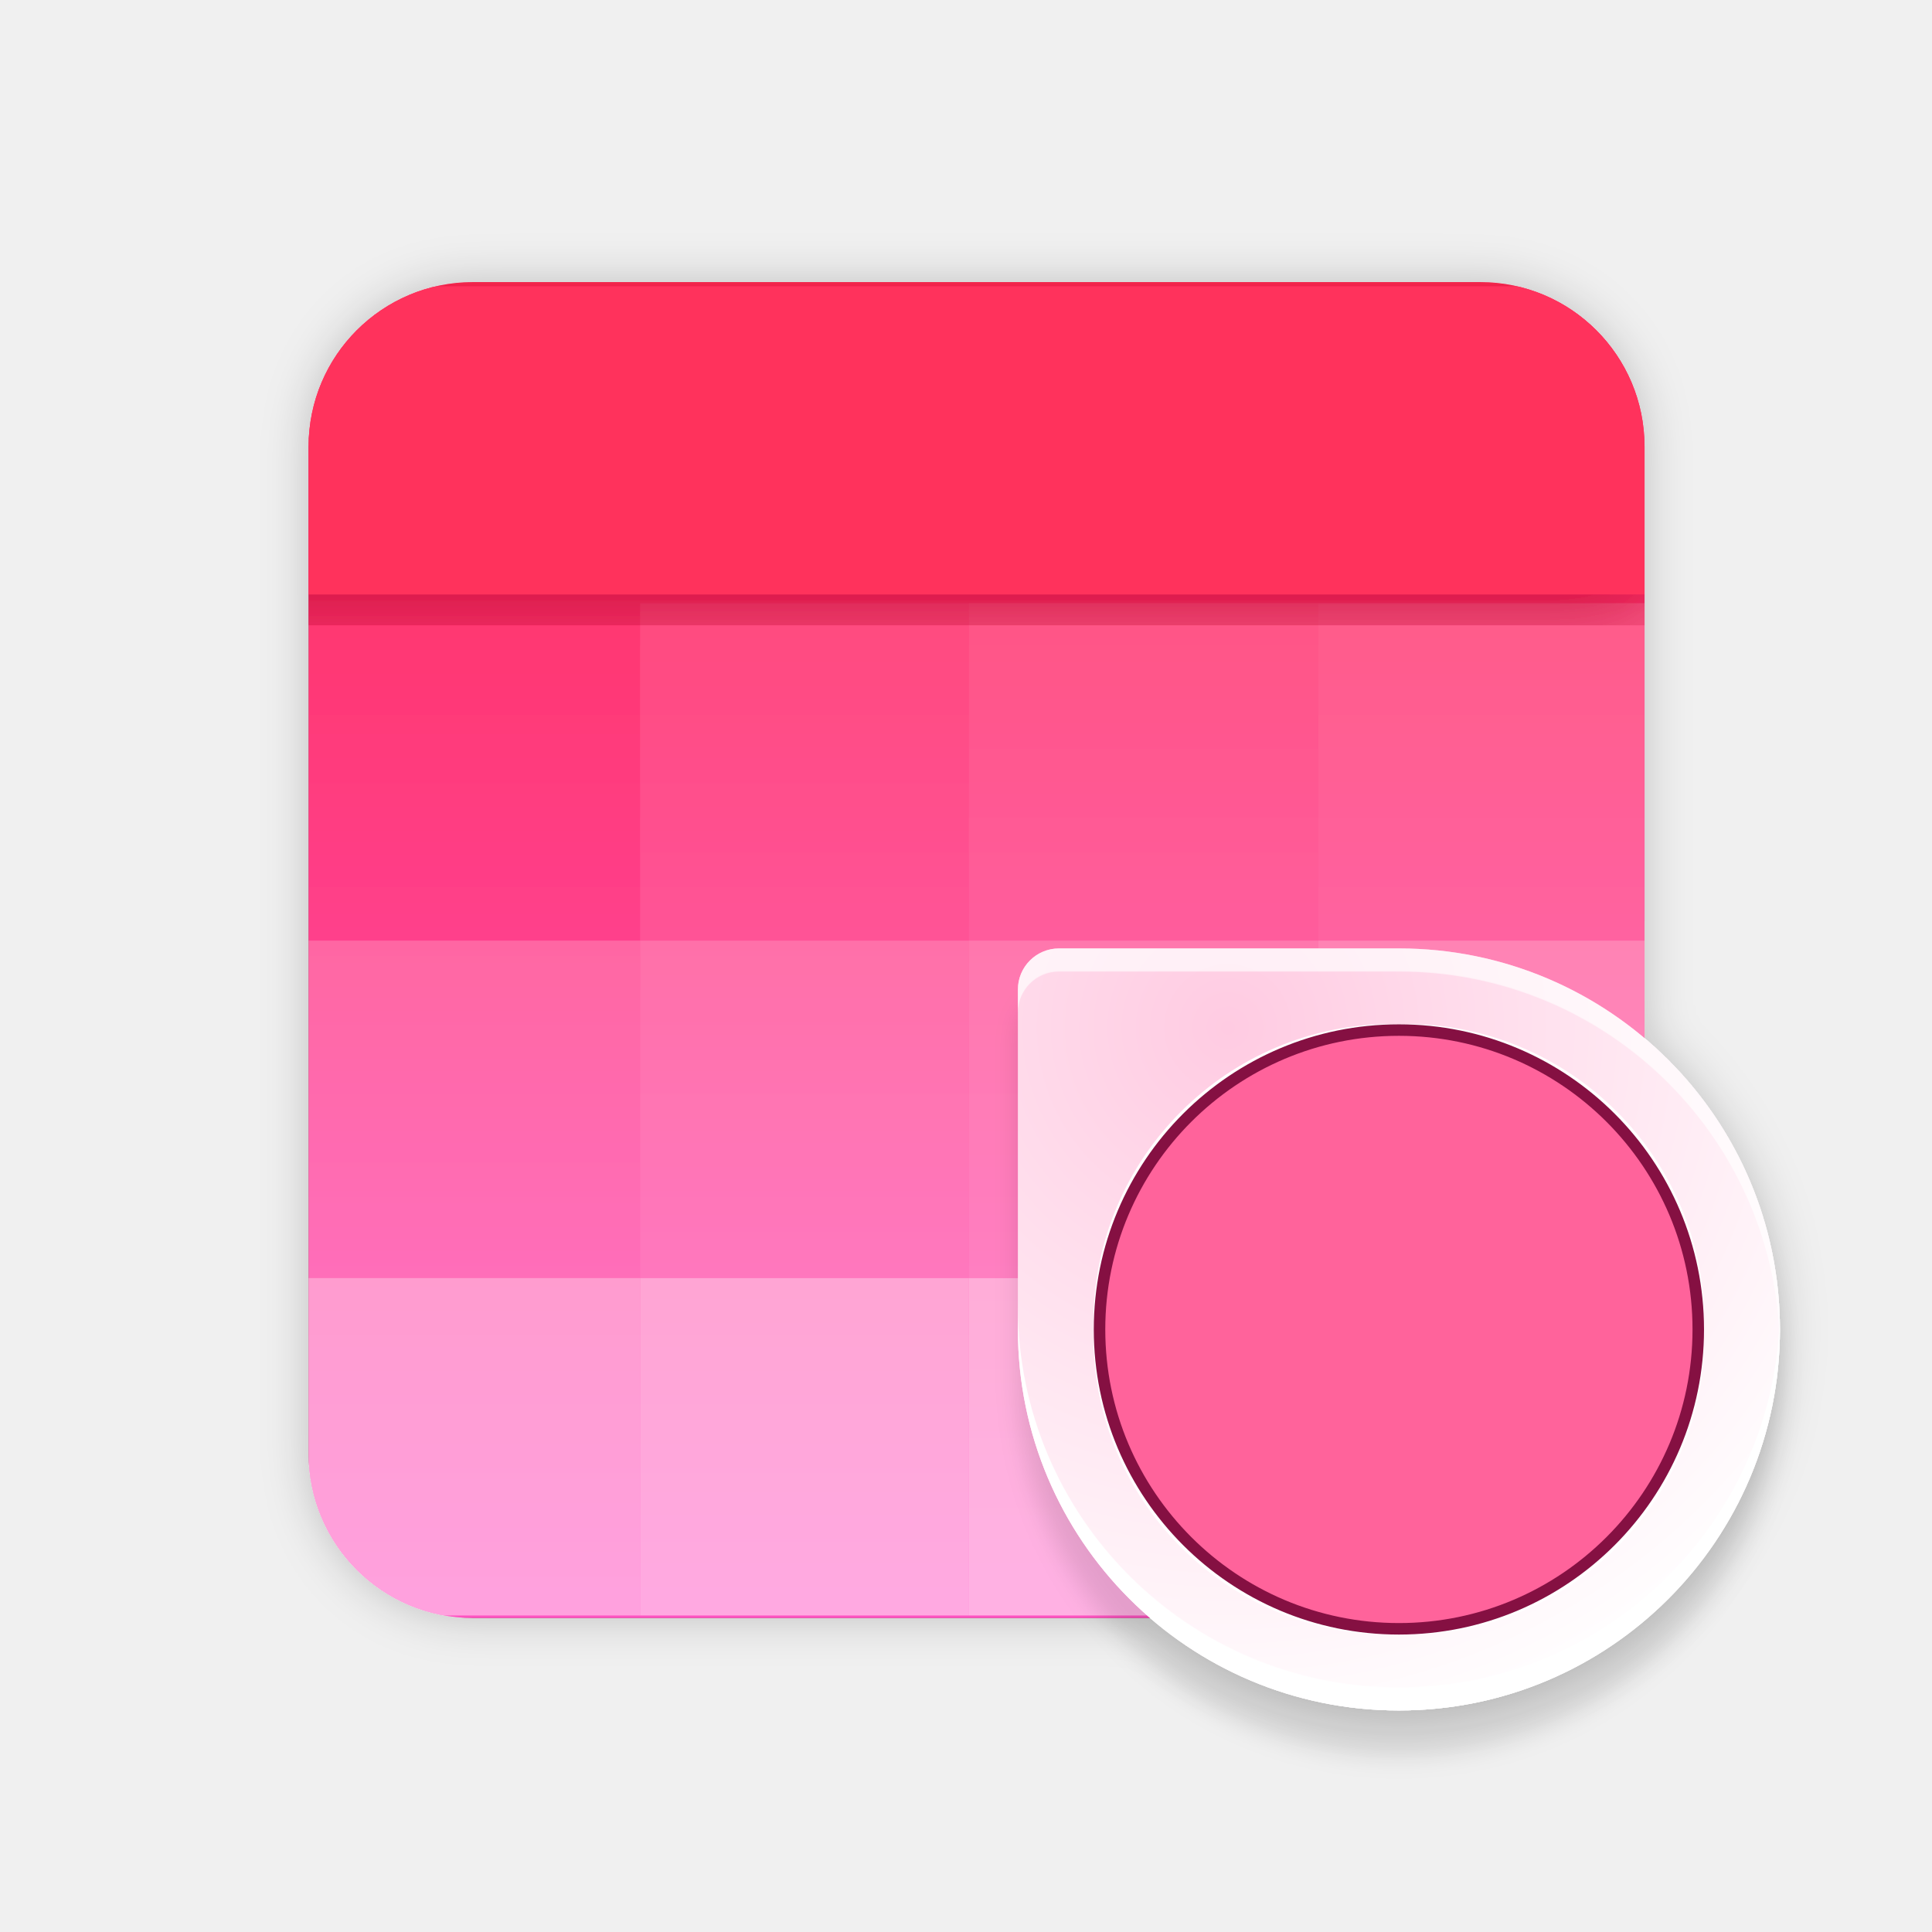
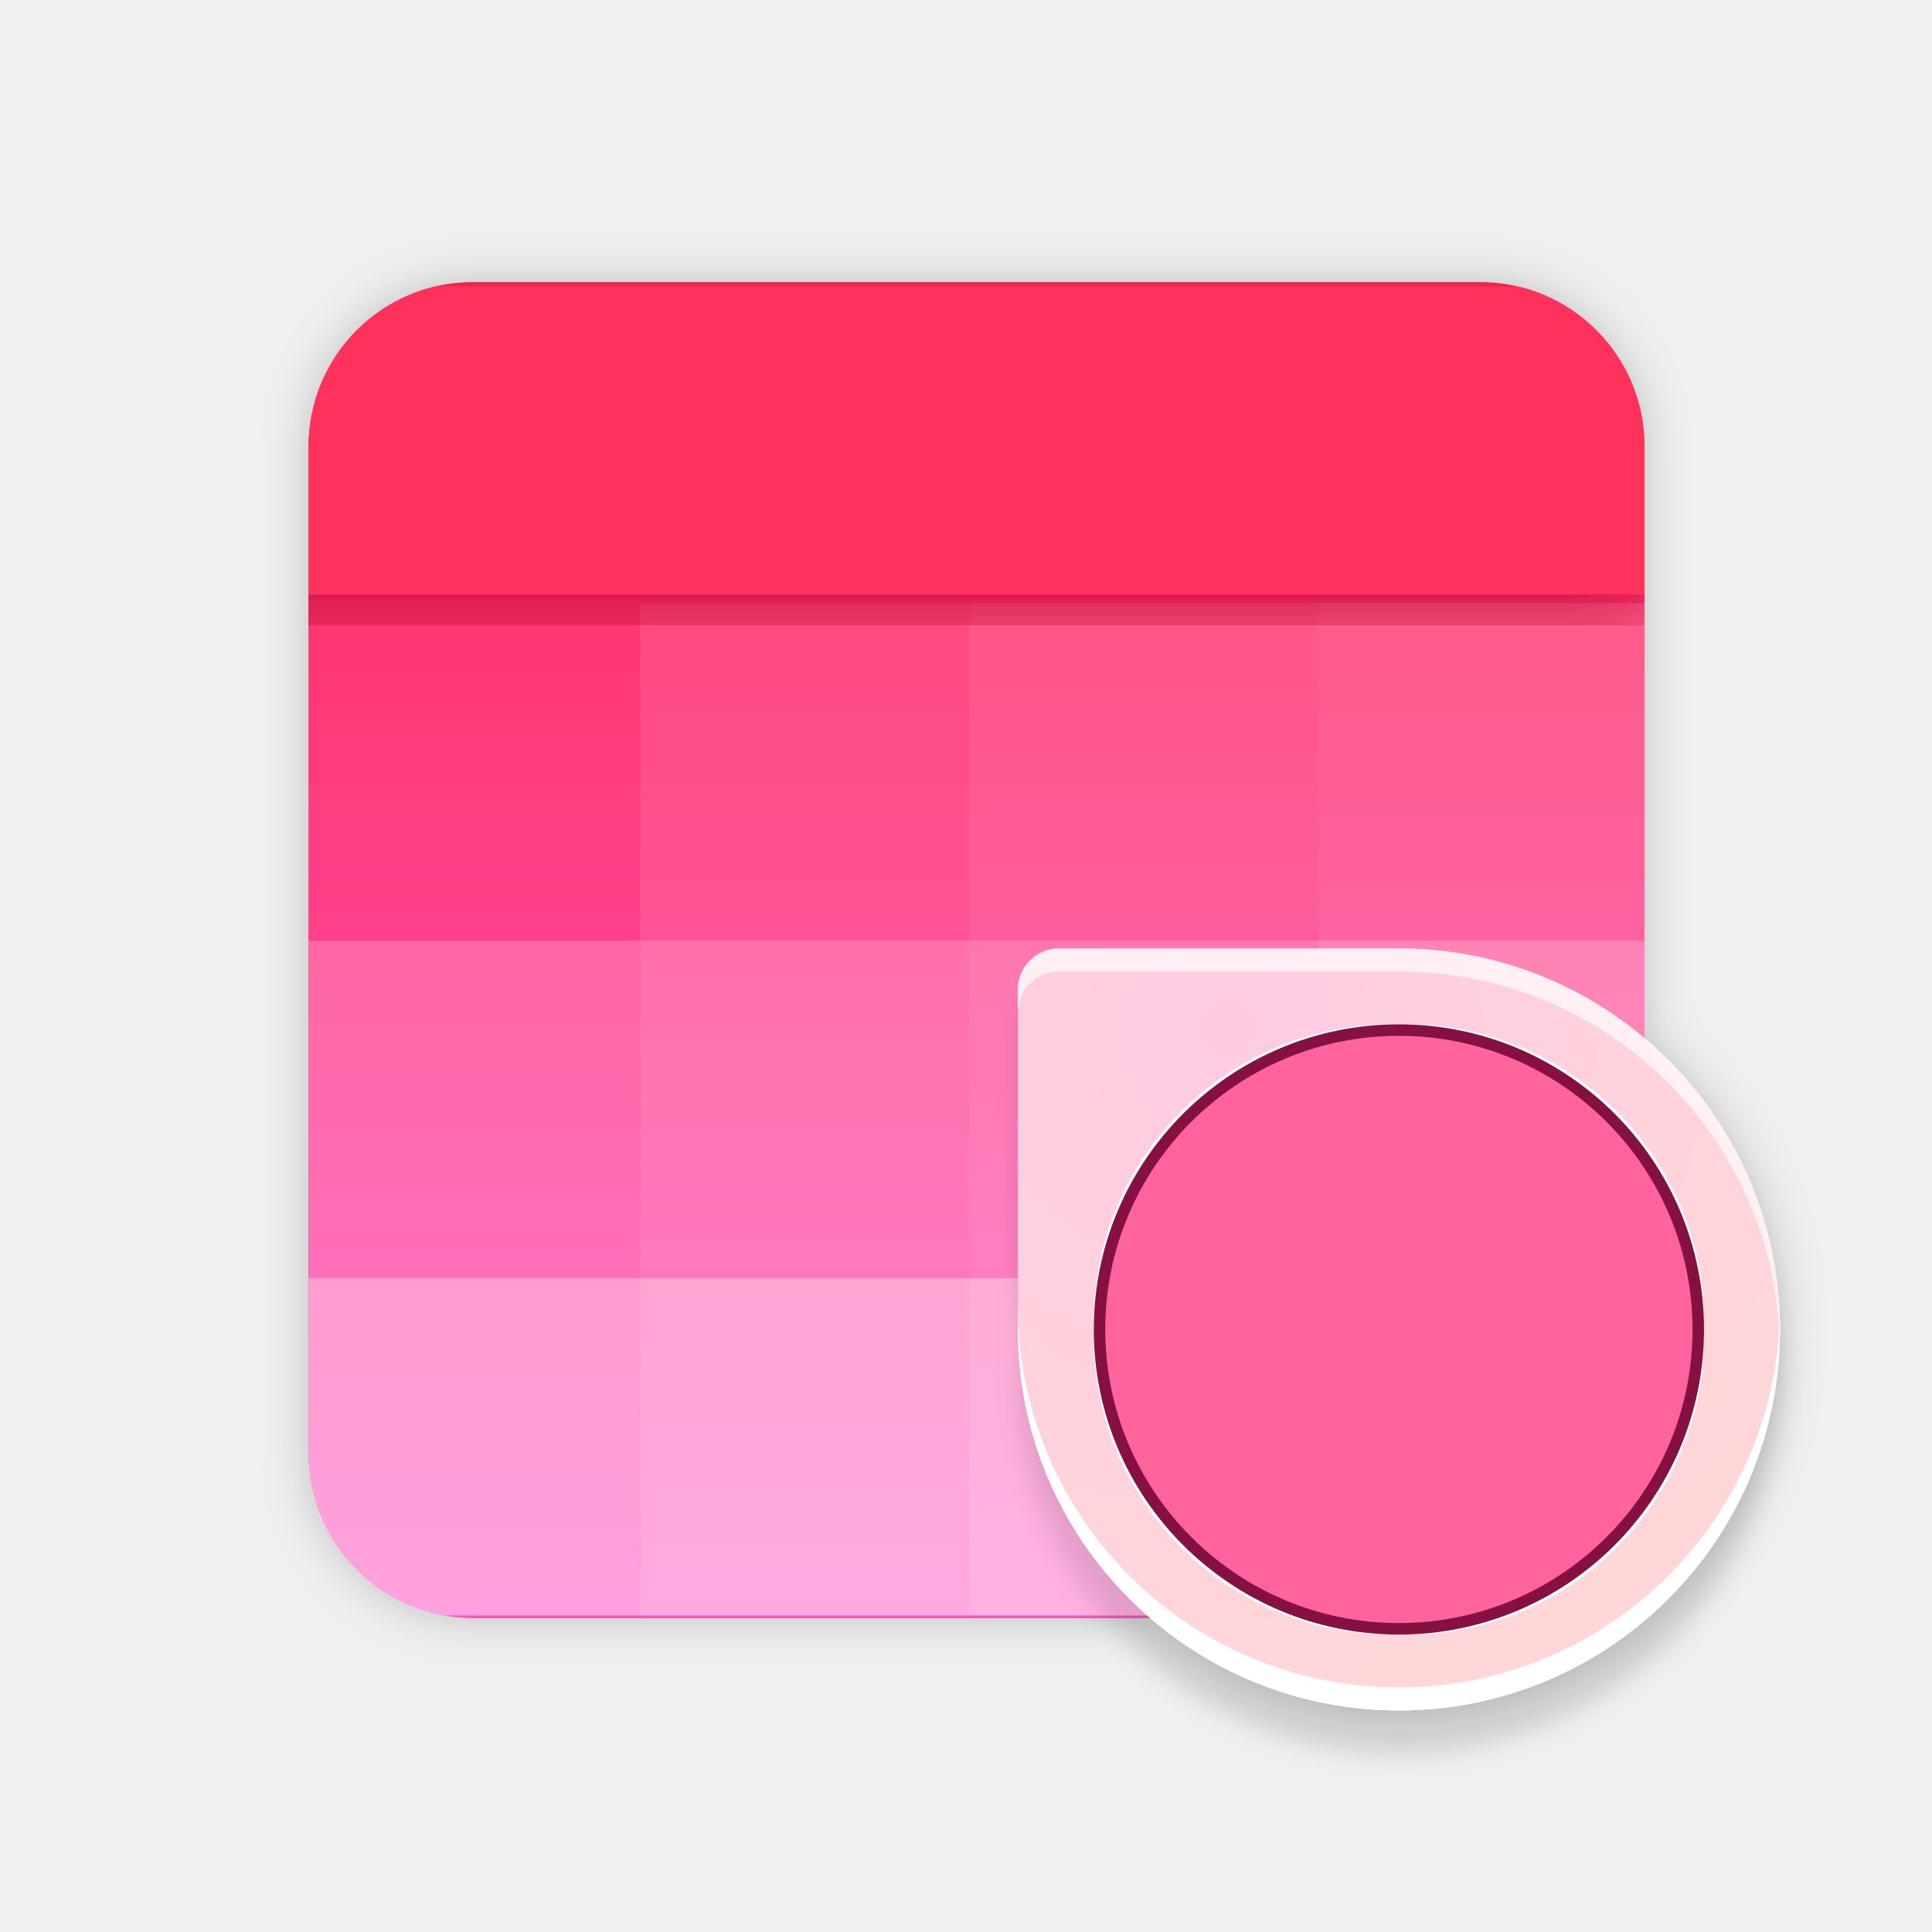
<svg xmlns="http://www.w3.org/2000/svg" xmlns:xlink="http://www.w3.org/1999/xlink" width="84px" height="84px" viewBox="0 0 84 84" version="1.1">
  <defs>
    <filter x="-6.2%" y="-6.3%" width="112.5%" height="112.7%" filterUnits="objectBoundingBox" id="filter-1">
      <feOffset dx="0" dy="0" in="SourceAlpha" result="shadowOffsetOuter1" />
      <feGaussianBlur stdDeviation="1" in="shadowOffsetOuter1" result="shadowBlurOuter1" />
      <feColorMatrix values="0 0 0 0 0   0 0 0 0 0   0 0 0 0 0  0 0 0 0.2 0" type="matrix" in="shadowBlurOuter1" result="shadowMatrixOuter1" />
      <feMerge>
        <feMergeNode in="shadowMatrixOuter1" />
        <feMergeNode in="SourceGraphic" />
      </feMerge>
    </filter>
    <linearGradient x1="50%" y1="0%" x2="50%" y2="98.28%" id="linearGradient-2">
      <stop stop-color="#FF2D55" offset="0%" />
      <stop stop-color="#FF53C2" offset="100%" />
    </linearGradient>
    <rect id="path-3" x="0" y="0" width="58.085" height="58.085" rx="7.149" />
    <filter x="0.0%" y="0.0%" width="100.0%" height="100.0%" filterUnits="objectBoundingBox" id="filter-5">
-       <feOffset dx="0" dy="-0" in="SourceAlpha" result="shadowOffsetInner1" />
+       <feOffset dx="0" dy="0" in="SourceAlpha" result="shadowOffsetInner1" />
      <feComposite in="shadowOffsetInner1" in2="SourceAlpha" operator="arithmetic" k2="-1" k3="1" result="shadowInnerInner1" />
      <feColorMatrix values="0 0 0 0 0.542   0 0 0 0 0   0 0 0 0 0.193  0 0 0 1 0" type="matrix" in="shadowInnerInner1" />
    </filter>
    <rect id="path-6" x="-6.255" y="0.179" width="65.055" height="13.404" />
    <filter x="-10.0%" y="-41.0%" width="120.0%" height="197.0%" filterUnits="objectBoundingBox" id="filter-7">
      <feOffset dx="0" dy="1" in="SourceAlpha" result="shadowOffsetOuter1" />
      <feGaussianBlur stdDeviation="2" in="shadowOffsetOuter1" result="shadowBlurOuter1" />
      <feColorMatrix values="0 0 0 0 0.703   0 0 0 0 0   0 0 0 0 0.15  0 0 0 0.649 0" type="matrix" in="shadowBlurOuter1" />
    </filter>
    <filter x="-6.1%" y="-22.4%" width="112.3%" height="159.7%" filterUnits="objectBoundingBox" id="filter-8">
-       <feOffset dx="0" dy="-0" in="SourceAlpha" result="shadowOffsetInner1" />
+       <feOffset dx="0" dy="0" in="SourceAlpha" result="shadowOffsetInner1" />
      <feComposite in="shadowOffsetInner1" in2="SourceAlpha" operator="arithmetic" k2="-1" k3="1" result="shadowInnerInner1" />
      <feColorMatrix values="0 0 0 0 0.761   0 0 0 0 0   0 0 0 0 0.162  0 0 0 1 0" type="matrix" in="shadowInnerInner1" result="shadowMatrixInner1" />
      <feOffset dx="0" dy="0" in="SourceAlpha" result="shadowOffsetInner2" />
      <feComposite in="shadowOffsetInner2" in2="SourceAlpha" operator="arithmetic" k2="-1" k3="1" result="shadowInnerInner2" />
      <feColorMatrix values="0 0 0 0 1   0 0 0 0 1   0 0 0 0 1  0 0 0 0.5 0" type="matrix" in="shadowInnerInner2" result="shadowMatrixInner2" />
      <feMerge>
        <feMergeNode in="shadowMatrixInner1" />
        <feMergeNode in="shadowMatrixInner2" />
      </feMerge>
    </filter>
    <radialGradient cx="27.705%" cy="10.68%" fx="27.705%" fy="10.68%" r="95.969%" id="radialGradient-9">
      <stop stop-color="#FFCBE2" offset="0%" />
-       <stop stop-color="#FFFFFF" offset="100%" />
+       <stop stop-color="#FFD8D8" offset="100%" />
    </radialGradient>
-     <path d="M1.787,-2.13344236e-13 L16.566,-2.13344236e-13 C25.715,-2.15024888e-13 33.132,7.417 33.132,16.566 C33.132,25.715 25.715,33.132 16.566,33.132 C7.417,33.132 -3.32423676e-15,25.715 -4.44467158e-15,16.566 L-4.44467158e-15,1.787 C-4.56555183e-15,0.8 0.8,-2.11830648e-13 1.787,-2.13344236e-13 Z" id="path-10" />
+     <path d="M1.787,-2.13344236e-13 L16.566,-2.13344236e-13 C25.715,-2.15024888e-13 33.132,7.417 33.132,16.566 C33.132,25.715 25.715,33.132 16.566,33.132 C7.417,33.132 -3.32423676e-15,25.715 -4.44467158e-15,16.566 L-4.44467158e-15,1.787 C-4.34350722e-15,0.8 0.8,-2.1338496e-13 1.787,-2.13344236e-13 Z" id="path-10" />
    <filter x="-7.5%" y="-4.5%" width="115.1%" height="118.1%" filterUnits="objectBoundingBox" id="filter-11">
      <feOffset dx="0" dy="2" in="SourceAlpha" result="shadowOffsetOuter1" />
      <feGaussianBlur stdDeviation="0.5" in="shadowOffsetOuter1" result="shadowBlurOuter1" />
      <feComposite in="shadowBlurOuter1" in2="SourceAlpha" operator="out" result="shadowBlurOuter1" />
      <feColorMatrix values="0 0 0 0 0   0 0 0 0 0   0 0 0 0 0  0 0 0 0.107 0" type="matrix" in="shadowBlurOuter1" />
    </filter>
    <filter x="-4.5%" y="-1.5%" width="109.1%" height="112.1%" filterUnits="objectBoundingBox" id="filter-12">
      <feOffset dx="0" dy="-1" in="SourceAlpha" result="shadowOffsetInner1" />
      <feComposite in="shadowOffsetInner1" in2="SourceAlpha" operator="arithmetic" k2="-1" k3="1" result="shadowInnerInner1" />
      <feColorMatrix values="0 0 0 0 1   0 0 0 0 1   0 0 0 0 1  0 0 0 1 0" type="matrix" in="shadowInnerInner1" result="shadowMatrixInner1" />
      <feOffset dx="0" dy="1" in="SourceAlpha" result="shadowOffsetInner2" />
      <feComposite in="shadowOffsetInner2" in2="SourceAlpha" operator="arithmetic" k2="-1" k3="1" result="shadowInnerInner2" />
      <feColorMatrix values="0 0 0 0 1   0 0 0 0 1   0 0 0 0 1  0 0 0 0.675 0" type="matrix" in="shadowInnerInner2" result="shadowMatrixInner2" />
      <feMerge>
        <feMergeNode in="shadowMatrixInner1" />
        <feMergeNode in="shadowMatrixInner2" />
      </feMerge>
    </filter>
    <circle id="path-13" cx="16.566" cy="16.566" r="13.016" />
    <filter x="-1.0%" y="-1.0%" width="101.9%" height="101.9%" filterUnits="objectBoundingBox" id="filter-14">
      <feMorphology radius="0.25" operator="dilate" in="SourceAlpha" result="shadowSpreadOuter1" />
      <feOffset dx="0" dy="0" in="shadowSpreadOuter1" result="shadowOffsetOuter1" />
      <feComposite in="shadowOffsetOuter1" in2="SourceAlpha" operator="out" result="shadowOffsetOuter1" />
      <feColorMatrix values="0 0 0 0 1   0 0 0 0 1   0 0 0 0 1  0 0 0 1 0" type="matrix" in="shadowOffsetOuter1" />
    </filter>
  </defs>
  <g id="设置中心/ddcc_nav_personalization_84px" stroke="none" stroke-width="1" fill="none" fill-rule="evenodd">
    <g id="编组-5">
      <rect id="矩形" x="0" y="0" width="84" height="84" />
      <g id="编组-4" transform="translate(13.40425, 11.61702)">
        <g id="编组" filter="url(#filter-1)" transform="translate(0.012326, 0.647102)">
          <path d="M32.626,28.972 L47.405,28.972 C56.554,28.972 63.971,36.388 63.971,45.537 C63.971,54.687 56.554,62.103 47.405,62.103 C38.256,62.103 30.839,54.687 30.839,45.537 L30.839,30.759 C30.839,29.772 31.639,28.972 32.626,28.972 Z" id="形状结合" fill="#FFFFFF" />
          <mask id="mask-4" fill="white">
            <use xlink:href="#path-3" />
          </mask>
          <g id="蒙版">
            <use fill="url(#linearGradient-2)" fill-rule="evenodd" xlink:href="#path-3" />
            <use fill="black" fill-opacity="1" filter="url(#filter-5)" xlink:href="#path-3" />
          </g>
          <g mask="url(#mask-4)" fill="#FFFFFF">
            <g transform="translate(-0.893617, 13.58298)">
              <rect id="矩形" opacity="0" x="0.116" y="0.378" width="15.191" height="14.671" />
              <rect id="矩形备份-4" opacity="0.2" x="0.116" y="15.049" width="15.191" height="14.671" />
              <rect id="矩形备份-8" opacity="0.45" x="0.116" y="29.721" width="15.191" height="14.671" />
              <rect id="矩形备份" opacity="0.1" x="15.308" y="0.378" width="14.298" height="14.671" />
              <rect id="矩形备份-5" opacity="0.25" x="15.308" y="15.049" width="14.298" height="14.671" />
              <rect id="矩形备份-9" opacity="0.5" x="15.308" y="29.721" width="14.298" height="14.671" />
              <rect id="矩形备份-2" opacity="0.15" x="29.606" y="0.378" width="15.191" height="14.671" />
              <rect id="矩形备份-6" opacity="0.29" x="29.606" y="15.049" width="15.191" height="14.671" />
              <rect id="矩形备份-10" opacity="0.55" x="29.606" y="29.721" width="15.191" height="14.671" />
              <rect id="矩形备份-3" opacity="0.18" x="44.797" y="0.378" width="14.298" height="14.671" />
              <rect id="矩形备份-7" opacity="0.35" x="44.797" y="15.049" width="14.298" height="14.671" />
              <rect id="矩形备份-11" opacity="0.65" x="44.797" y="29.721" width="14.298" height="14.671" />
            </g>
          </g>
          <g id="矩形" mask="url(#mask-4)">
            <use fill="black" fill-opacity="1" filter="url(#filter-7)" xlink:href="#path-6" />
            <use fill="#FF305C" fill-rule="evenodd" xlink:href="#path-6" />
            <use fill="black" fill-opacity="1" filter="url(#filter-8)" xlink:href="#path-6" />
          </g>
        </g>
      </g>
      <g id="编组-3" transform="translate(44.25561, 41.2358)" fill-rule="nonzero">
        <g id="形状结合">
          <use fill="black" fill-opacity="1" filter="url(#filter-11)" xlink:href="#path-10" />
          <use fill="url(#radialGradient-9)" xlink:href="#path-10" />
          <use fill="black" fill-opacity="1" filter="url(#filter-12)" xlink:href="#path-10" />
        </g>
        <g id="椭圆形">
          <use fill="black" fill-opacity="1" filter="url(#filter-14)" xlink:href="#path-13" />
          <use stroke="#851042" stroke-width="0.5" fill="#FF639B" xlink:href="#path-13" />
        </g>
      </g>
    </g>
  </g>
</svg>
